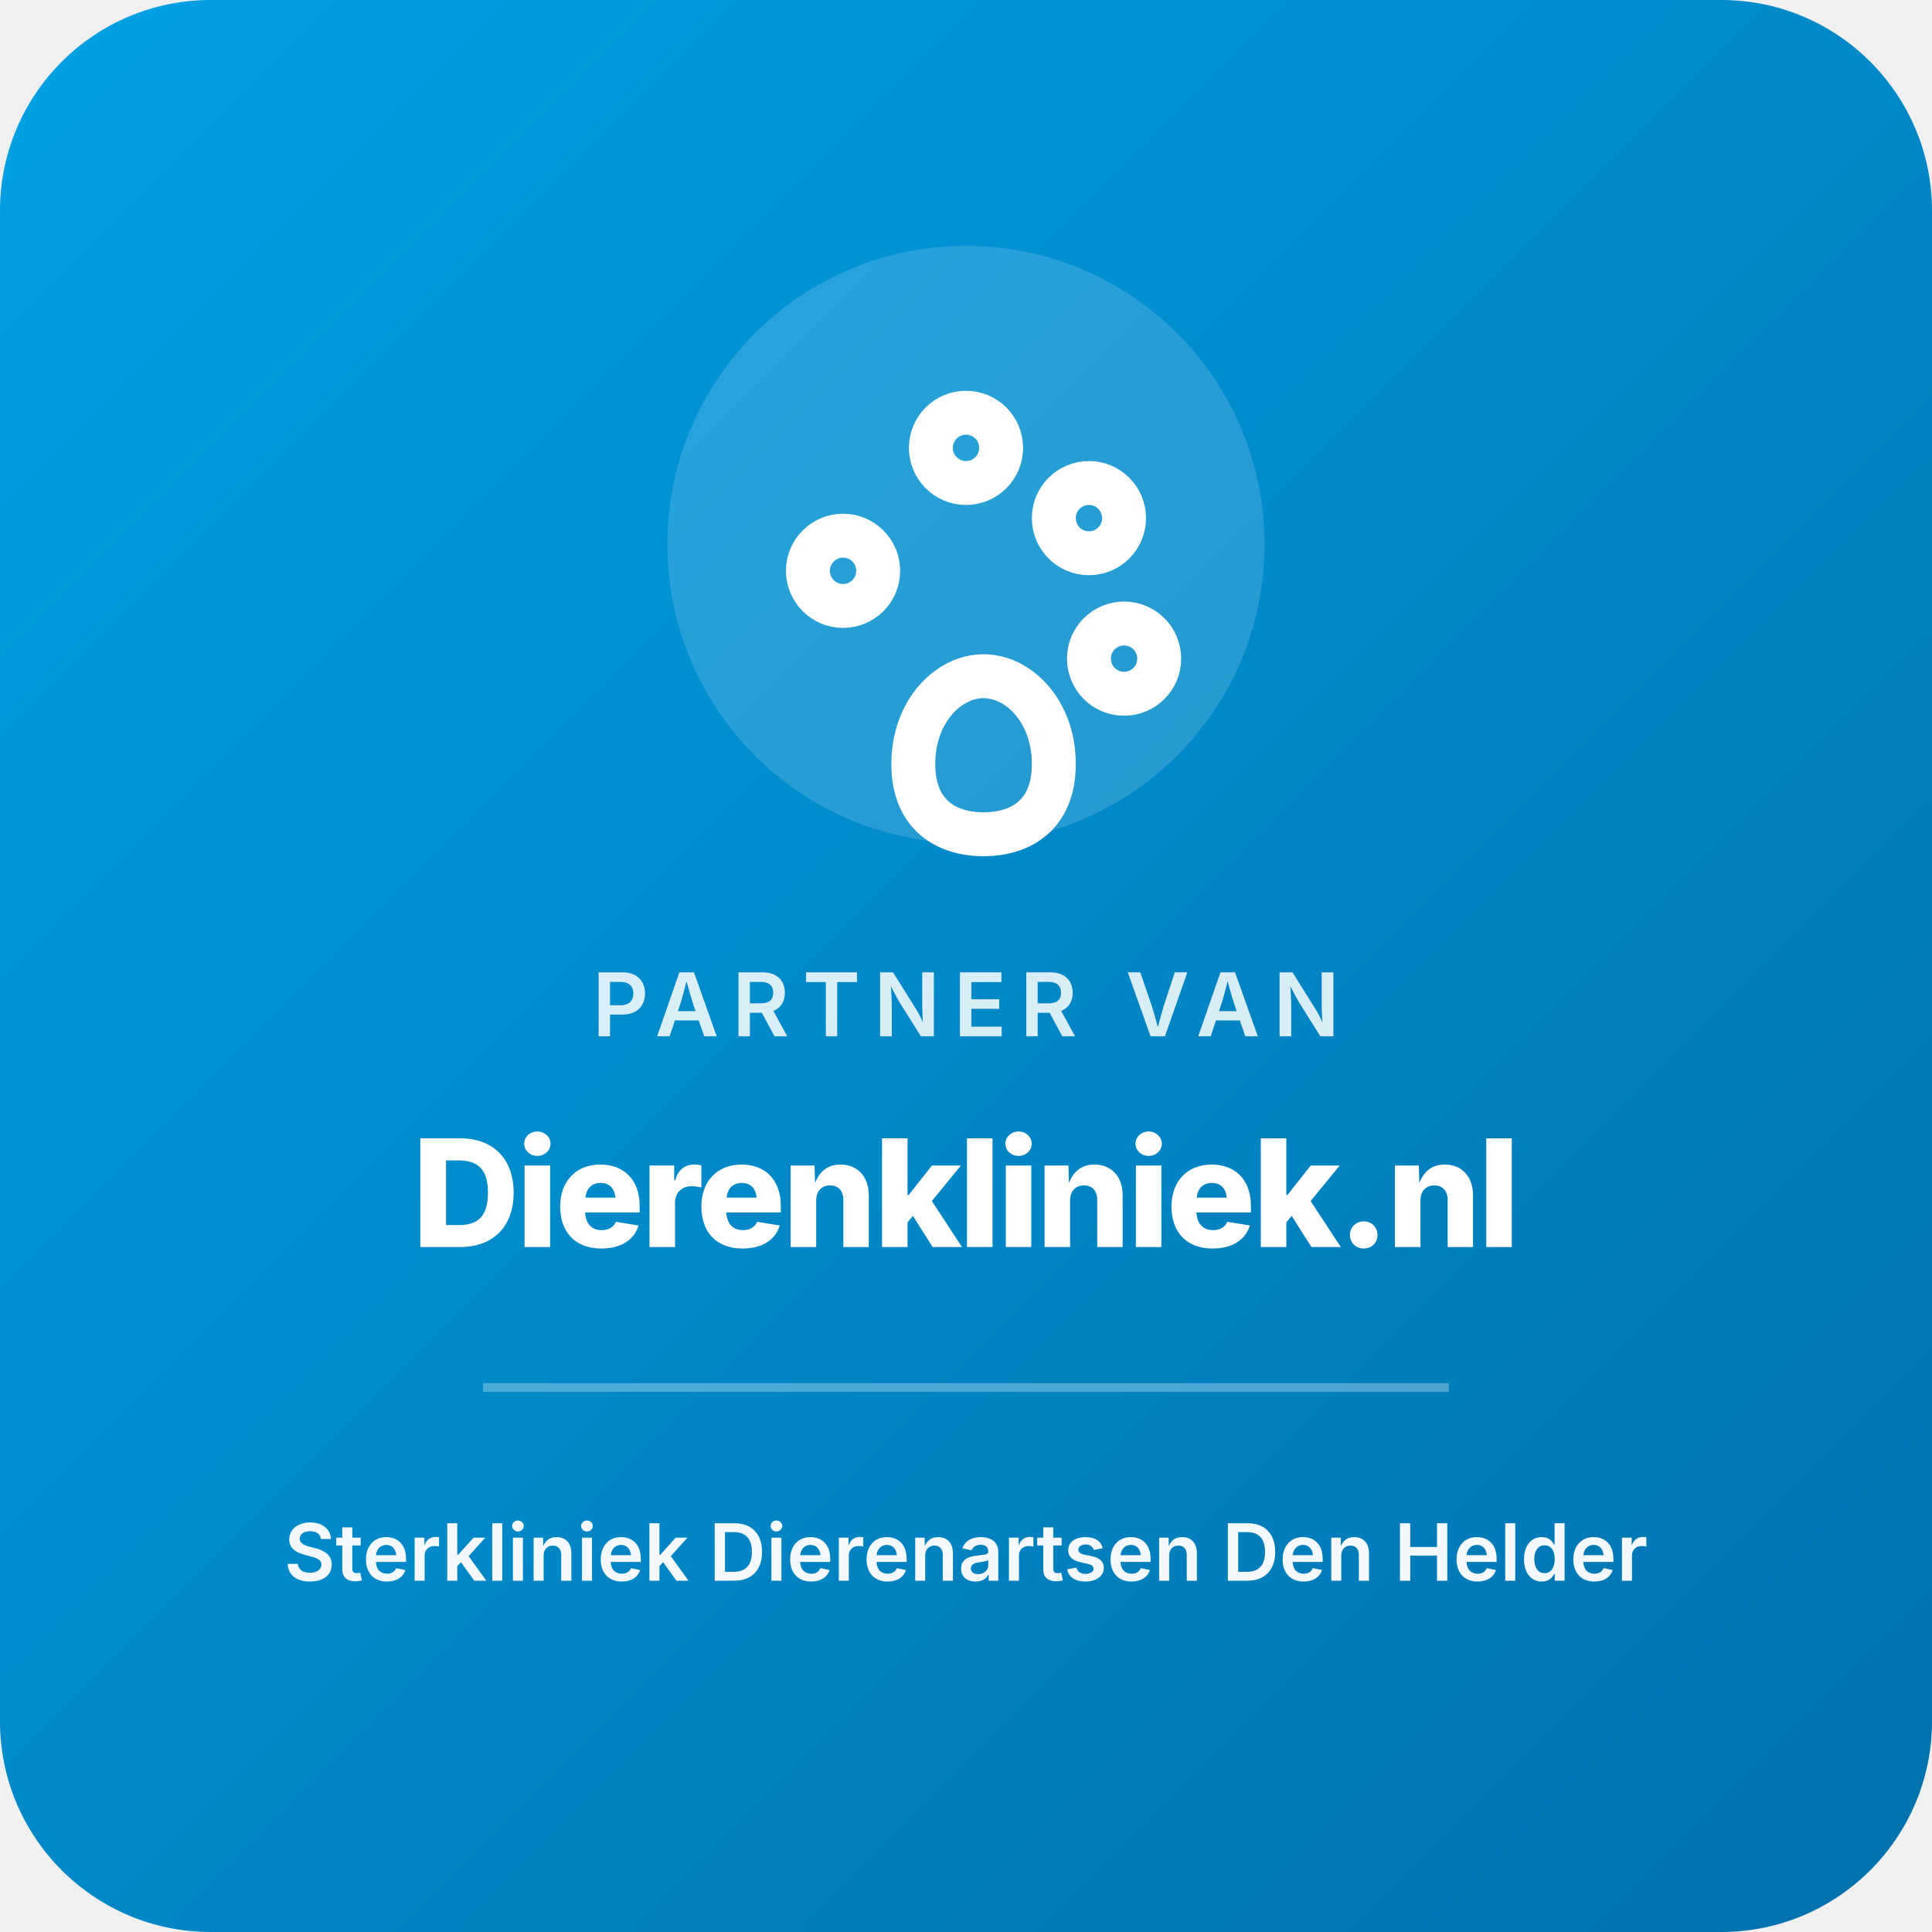
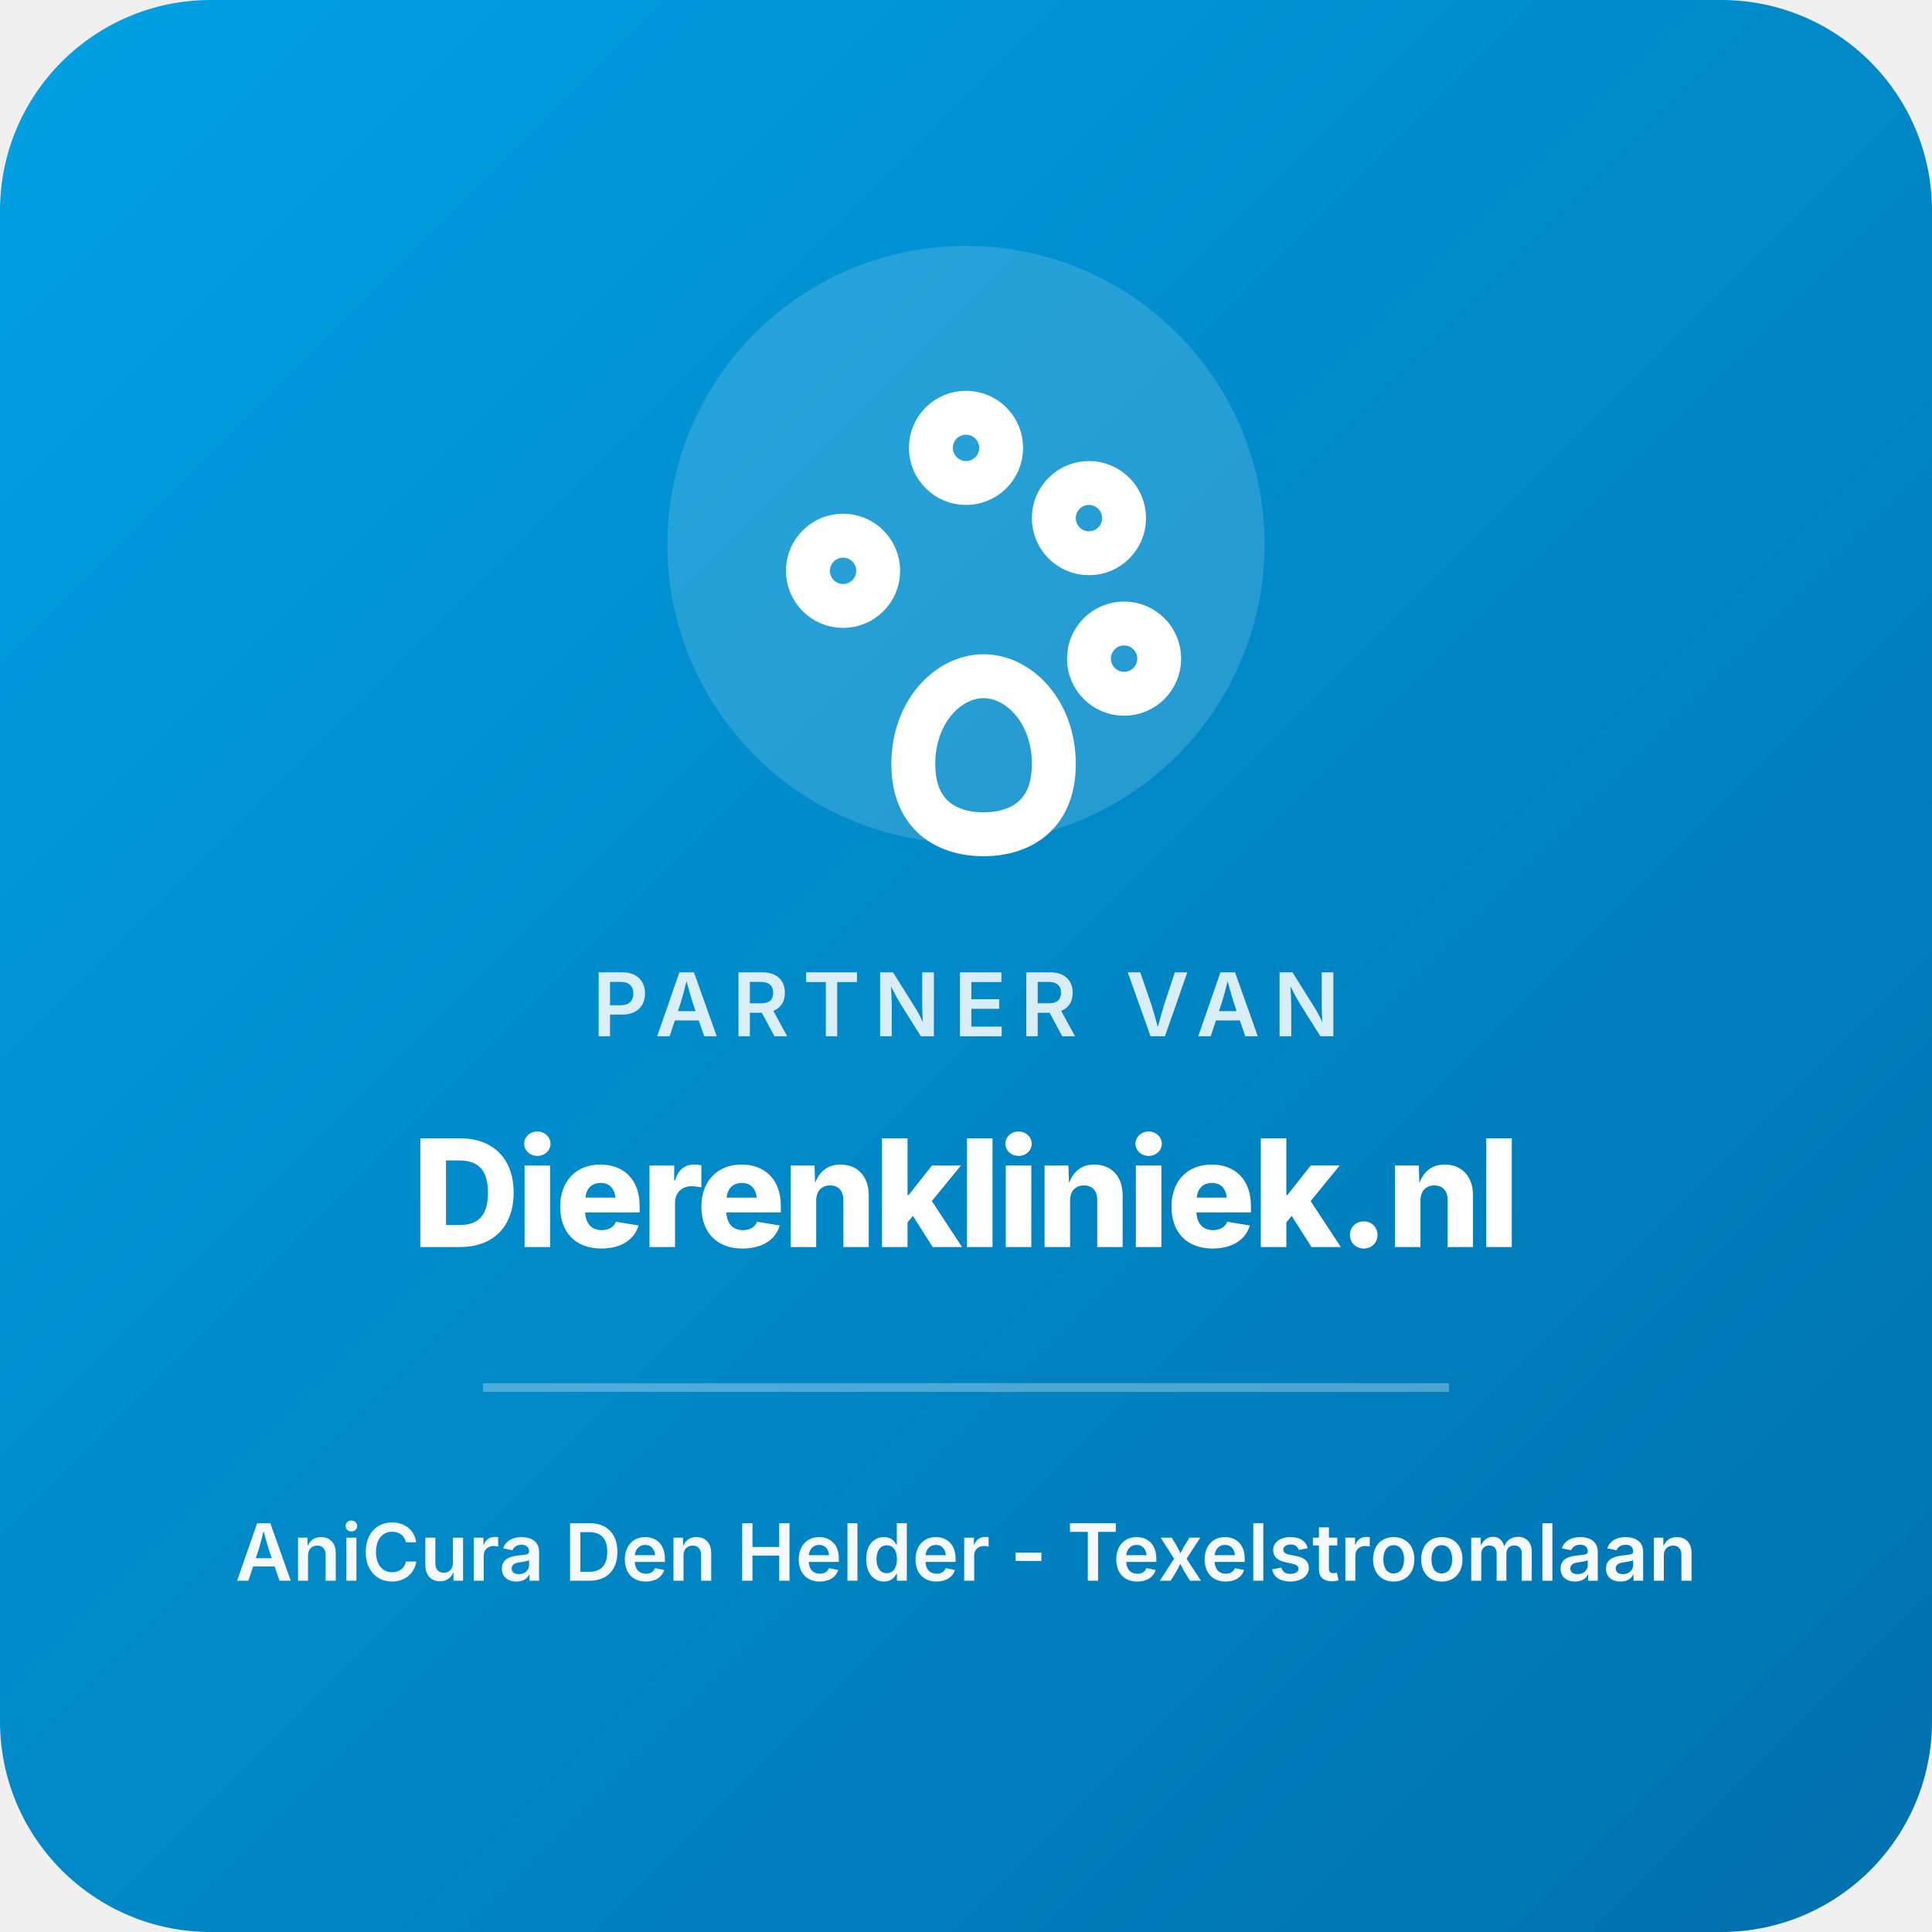
<svg xmlns="http://www.w3.org/2000/svg" width="220" height="220" viewBox="0 0 220 220">
  <defs>
    <linearGradient id="bg" x1="0%" y1="0%" x2="100%" y2="100%">
      <stop offset="0%" stop-color="#00A1E4" />
      <stop offset="100%" stop-color="#0070AC" />
    </linearGradient>
  </defs>
  <rect width="220" height="220" rx="24" fill="url(#bg)" />
  <circle cx="110" cy="62" r="34" fill="white" opacity="0.15" />
  <g transform="translate(88, 43) scale(2.0)" fill="none" stroke="white" stroke-width="2.5" stroke-linecap="round" stroke-linejoin="round">
    <circle cx="11" cy="4" r="2" />
    <circle cx="18" cy="8" r="2" />
    <circle cx="20" cy="16" r="2" />
    <circle cx="4" cy="11" r="2" />
    <path d="M8 22c0-3 2-5 4-5s4 2 4 5-2 4-4 4-4-1-4-4z" />
  </g>
  <text x="110" y="118" text-anchor="middle" fill="white" font-family="-apple-system, BlinkMacSystemFont, Segoe UI, sans-serif" font-size="10" font-weight="600" opacity="0.85" letter-spacing="1.5">PARTNER VAN</text>
  <text x="110" y="142" text-anchor="middle" fill="white" font-family="-apple-system, BlinkMacSystemFont, Segoe UI, sans-serif" font-size="17" font-weight="800" letter-spacing="-0.4">Dierenkliniek.nl</text>
  <line x1="55" y1="158" x2="165" y2="158" stroke="white" stroke-width="1" opacity="0.3" />
-   <text x="110" y="180" text-anchor="middle" fill="white" font-family="-apple-system, BlinkMacSystemFont, Segoe UI, sans-serif" font-size="9" font-weight="600" opacity="0.95">Sterkliniek Dierenartsen Den Helder</text>
+   <text x="110" y="180" text-anchor="middle" fill="white" font-family="-apple-system, BlinkMacSystemFont, Segoe UI, sans-serif" font-size="9" font-weight="600" opacity="0.95">AniCura Den Helder - Texelstroomlaan</text>
</svg>
